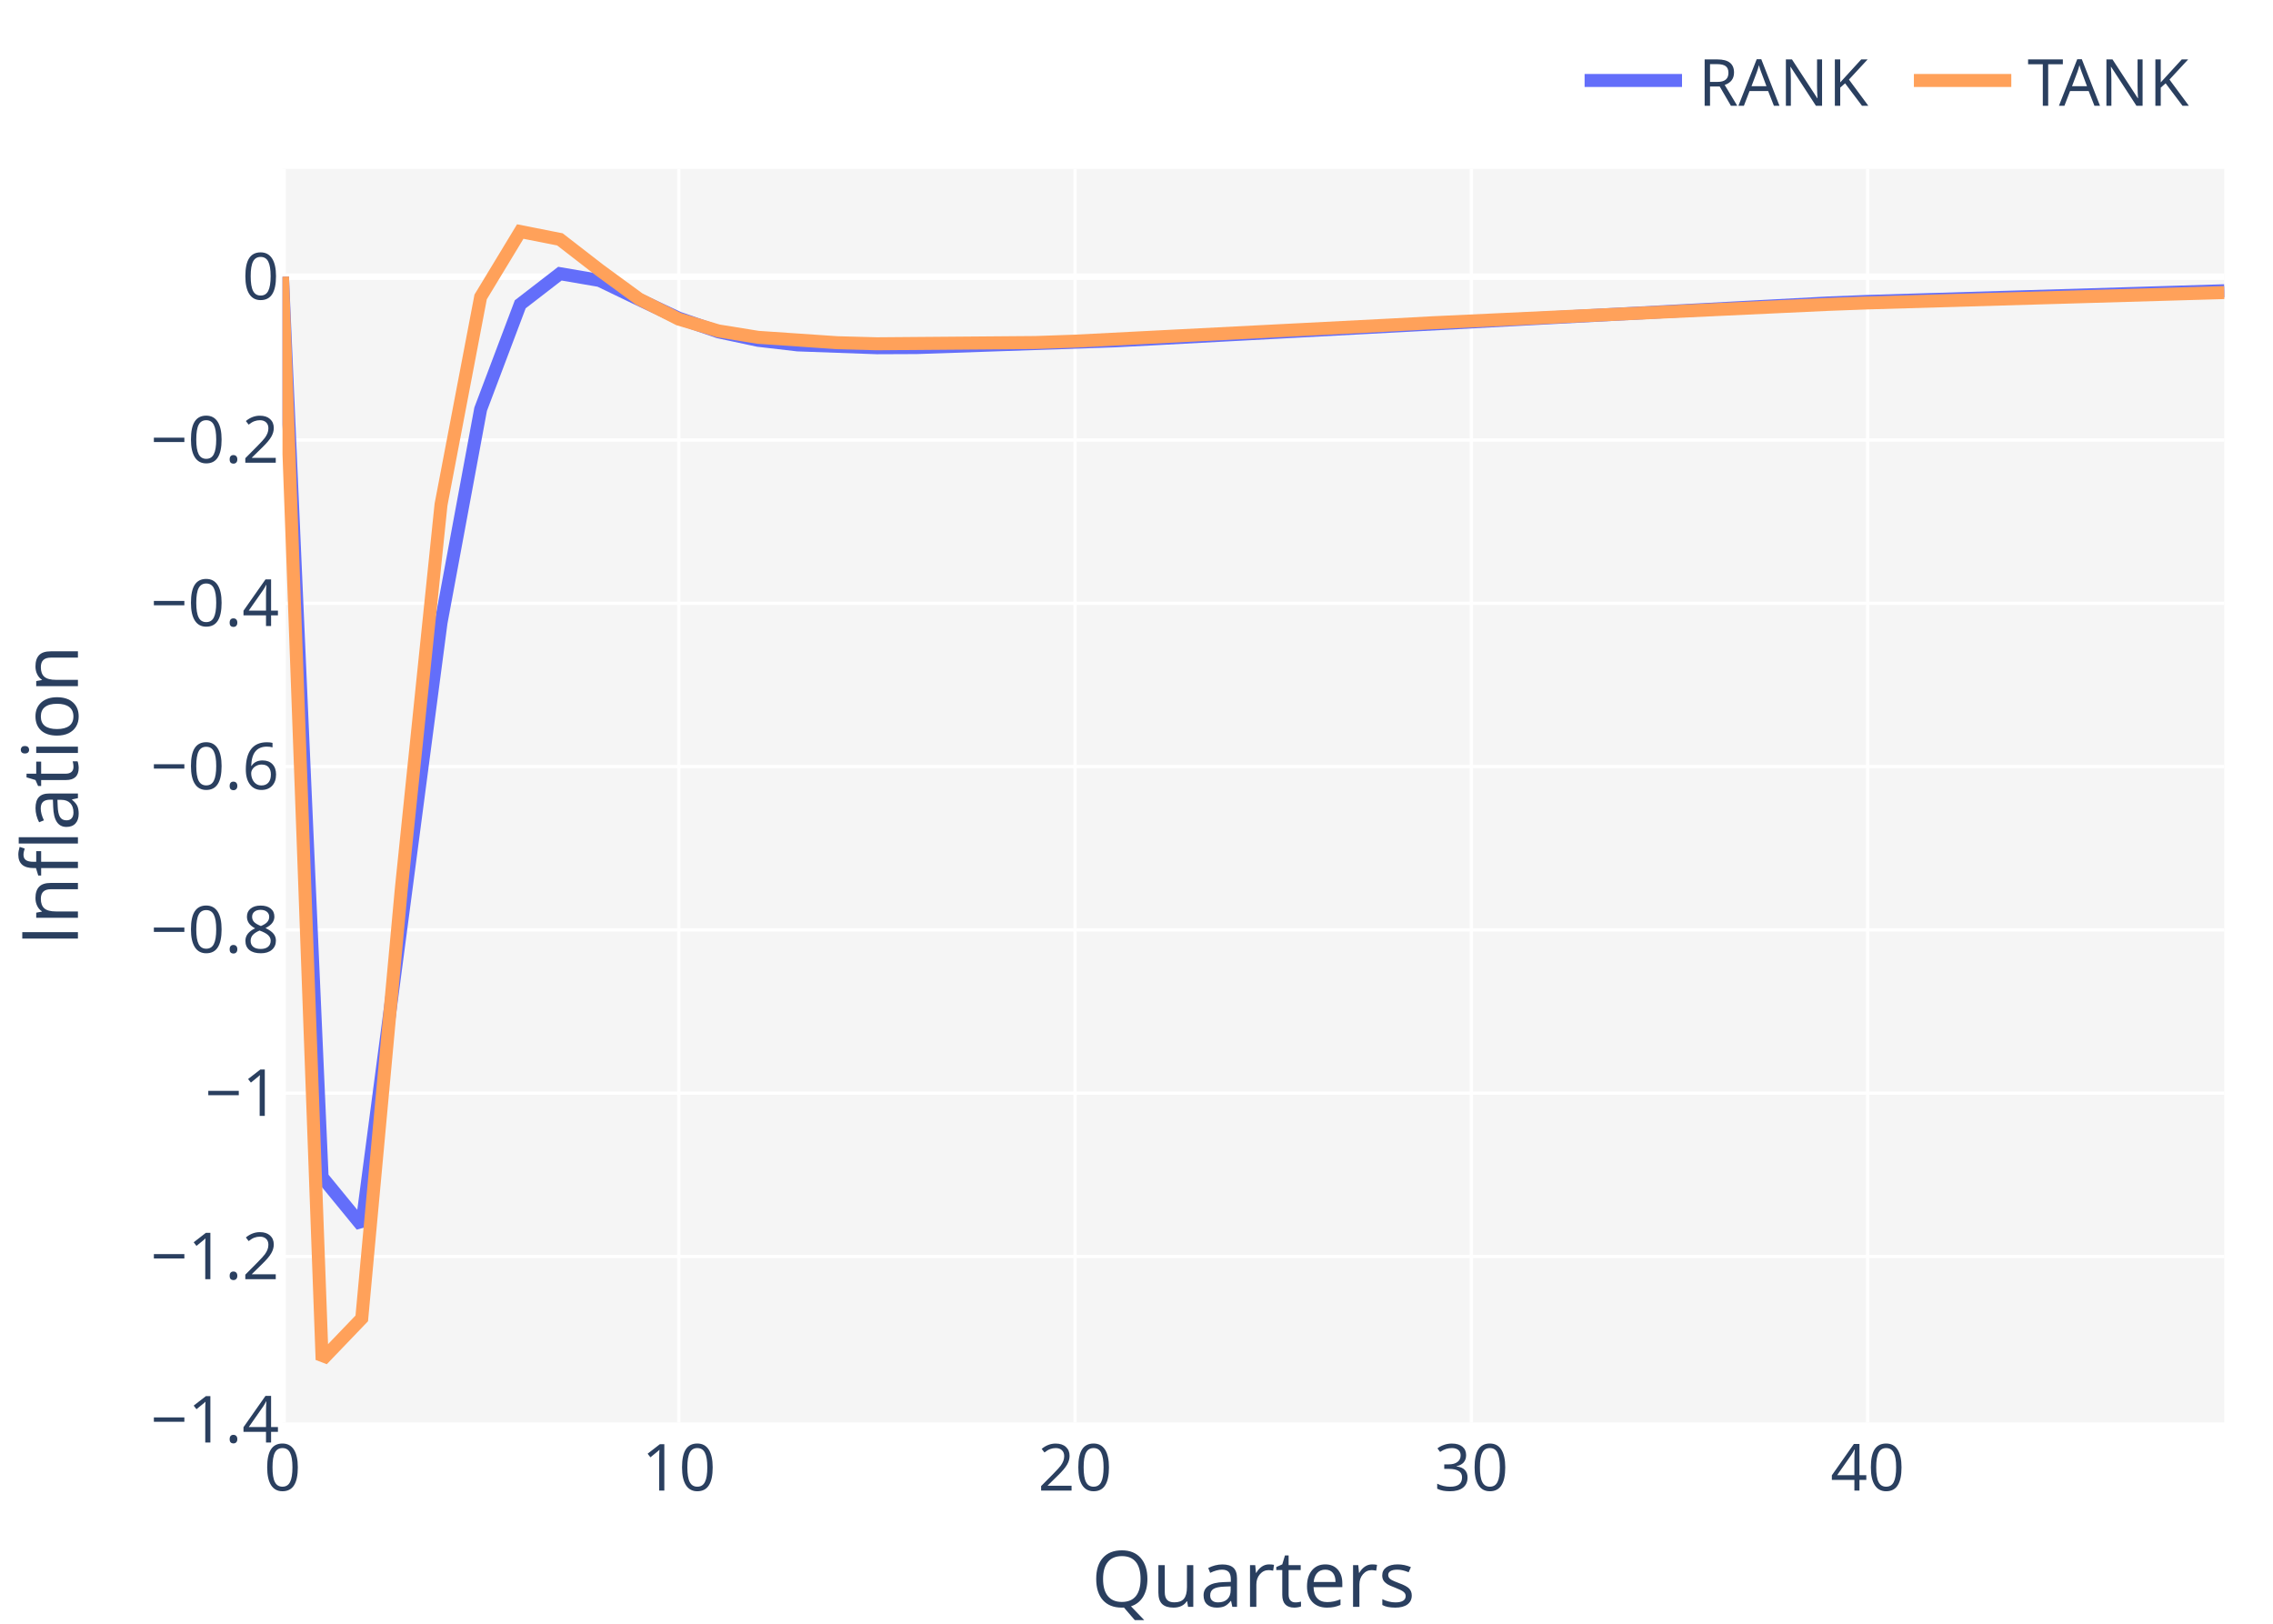
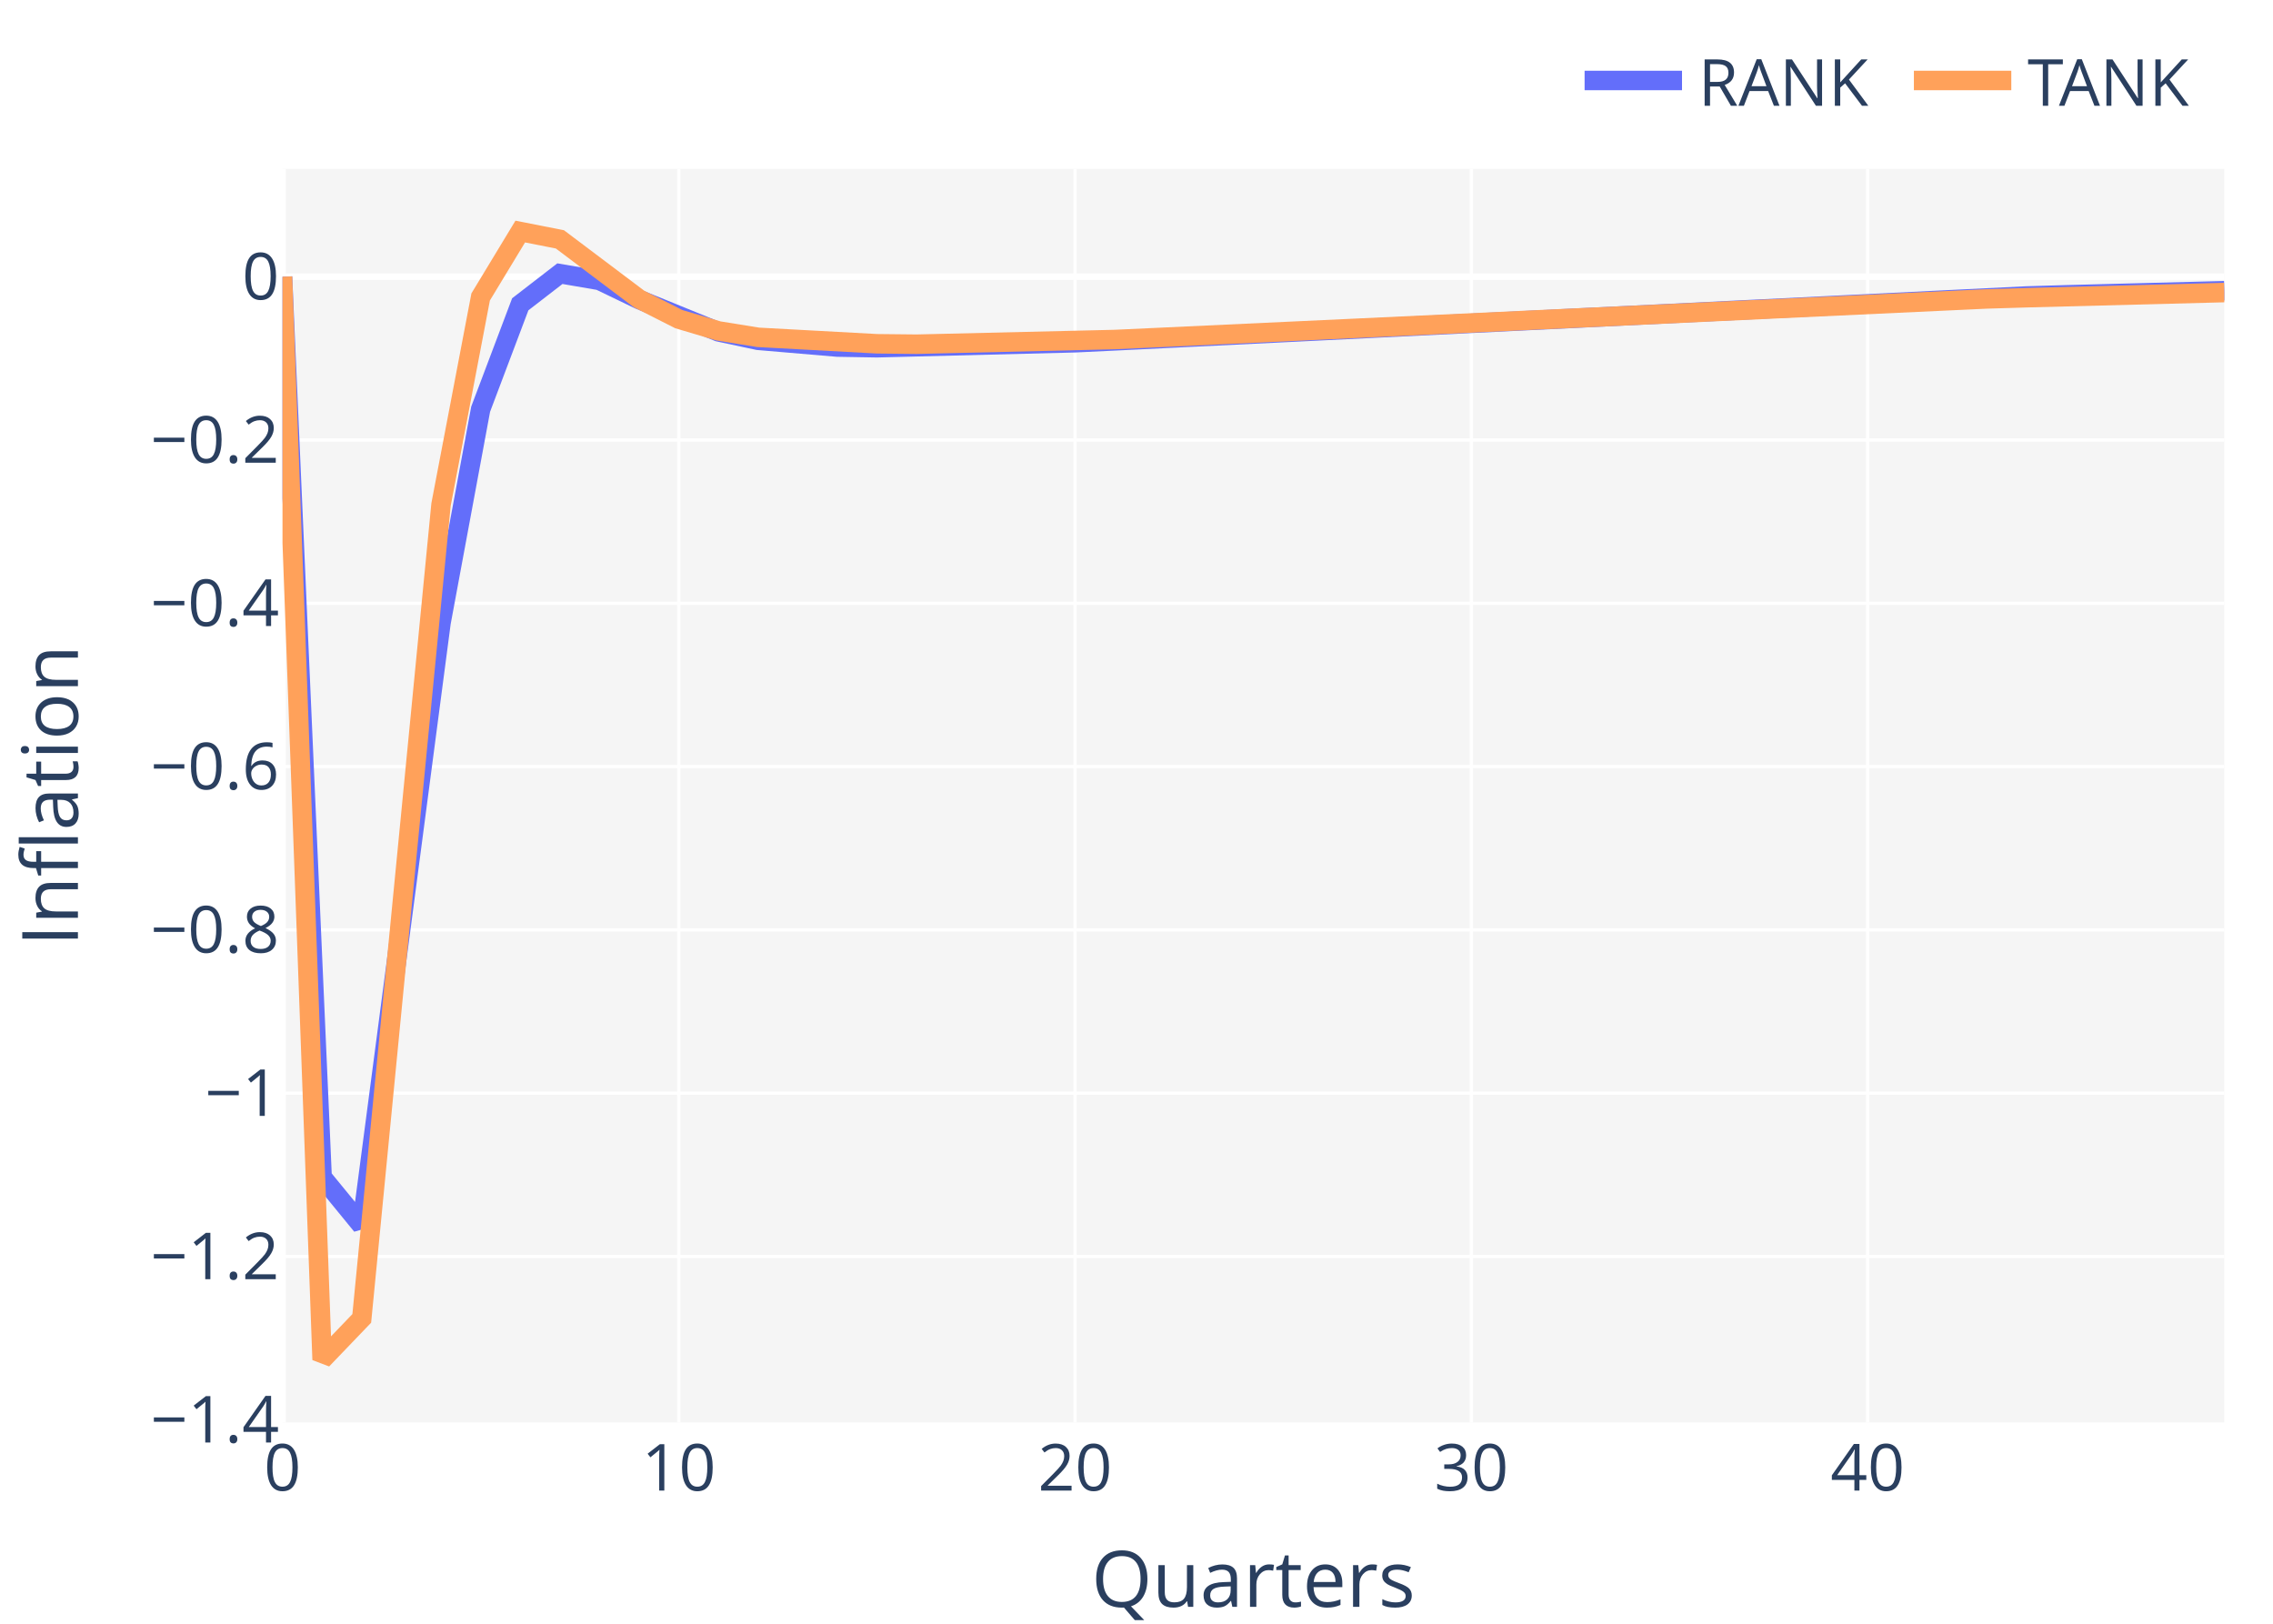
<svg xmlns="http://www.w3.org/2000/svg" class="main-svg" width="700" height="500" style="" viewBox="0 0 700 500">
  <rect x="0" y="0" width="700" height="500" style="fill: rgb(255, 255, 255); fill-opacity: 1;" />
-   <defs id="defs-d4008e">
+   <defs id="defs-cae0d1">
    <g class="clips">
-       <clipPath id="clipd4008exyplot" class="plotclip">
+       <clipPath id="clipcae0d1xyplot" class="plotclip">
        <rect width="598" height="386" />
      </clipPath>
-       <clipPath class="axesclip" id="clipd4008ex">
+       <clipPath class="axesclip" id="clipcae0d1x">
        <rect x="87" y="0" width="598" height="500" />
      </clipPath>
-       <clipPath class="axesclip" id="clipd4008ey">
+       <clipPath class="axesclip" id="clipcae0d1y">
        <rect x="0" y="52" width="700" height="386" />
      </clipPath>
-       <clipPath class="axesclip" id="clipd4008exy">
+       <clipPath class="axesclip" id="clipcae0d1xy">
        <rect x="87" y="52" width="598" height="386" />
      </clipPath>
    </g>
    <g class="gradients" />
    <g class="patterns" />
  </defs>
  <g class="bglayer">
    <rect class="bg" x="87" y="52" width="598" height="386" style="fill: rgb(245, 245, 245); fill-opacity: 1; stroke-width: 0;" />
  </g>
  <g class="layer-below">
    <g class="imagelayer" />
    <g class="shapelayer" />
  </g>
  <g class="cartesianlayer">
    <g class="subplot xy">
      <g class="layer-subplot">
        <g class="shapelayer" />
        <g class="imagelayer" />
      </g>
      <g class="minor-gridlayer">
        <g class="x" />
        <g class="y" />
      </g>
      <g class="gridlayer">
        <g class="x">
          <path class="xgrid crisp" transform="translate(209.04,0)" d="M0,52v386" style="stroke: rgb(255, 255, 255); stroke-opacity: 1; stroke-width: 1px;" />
          <path class="xgrid crisp" transform="translate(331.08,0)" d="M0,52v386" style="stroke: rgb(255, 255, 255); stroke-opacity: 1; stroke-width: 1px;" />
          <path class="xgrid crisp" transform="translate(453.12,0)" d="M0,52v386" style="stroke: rgb(255, 255, 255); stroke-opacity: 1; stroke-width: 1px;" />
          <path class="xgrid crisp" transform="translate(575.16,0)" d="M0,52v386" style="stroke: rgb(255, 255, 255); stroke-opacity: 1; stroke-width: 1px;" />
        </g>
        <g class="y">
          <path class="ygrid crisp" transform="translate(0,386.9)" d="M87,0h598" style="stroke: rgb(255, 255, 255); stroke-opacity: 1; stroke-width: 1px;" />
          <path class="ygrid crisp" transform="translate(0,336.62)" d="M87,0h598" style="stroke: rgb(255, 255, 255); stroke-opacity: 1; stroke-width: 1px;" />
          <path class="ygrid crisp" transform="translate(0,286.34)" d="M87,0h598" style="stroke: rgb(255, 255, 255); stroke-opacity: 1; stroke-width: 1px;" />
          <path class="ygrid crisp" transform="translate(0,236.05)" d="M87,0h598" style="stroke: rgb(255, 255, 255); stroke-opacity: 1; stroke-width: 1px;" />
          <path class="ygrid crisp" transform="translate(0,185.77)" d="M87,0h598" style="stroke: rgb(255, 255, 255); stroke-opacity: 1; stroke-width: 1px;" />
          <path class="ygrid crisp" transform="translate(0,135.49)" d="M87,0h598" style="stroke: rgb(255, 255, 255); stroke-opacity: 1; stroke-width: 1px;" />
        </g>
      </g>
      <g class="zerolinelayer">
        <path class="xzl zl crisp" transform="translate(87,0)" d="M0,52v386" style="stroke: rgb(255, 255, 255); stroke-opacity: 1; stroke-width: 2px;" />
        <path class="yzl zl crisp" transform="translate(0,85.21)" d="M87,0h598" style="stroke: rgb(255, 255, 255); stroke-opacity: 1; stroke-width: 2px;" />
      </g>
      <path class="xlines-below" />
      <path class="ylines-below" />
      <g class="overlines-below" />
      <g class="xaxislayer-below" />
      <g class="yaxislayer-below" />
      <g class="overaxes-below" />
-       <g class="plot" transform="translate(87,52)" clip-path="url(#clipd4008exyplot)">
+       <g class="plot" transform="translate(87,52)" clip-path="url(#clipcae0d1xyplot)">
        <g class="scatterlayer mlayer">
-           <g class="trace scatter traceff7d6e" style="stroke-miterlimit: 2; opacity: 1;">
+           <g class="trace scatter tracec625e1" style="stroke-miterlimit: 2; opacity: 1;">
            <g class="fills" />
            <g class="errorbars" />
            <g class="lines">
-               <path class="js-line" d="M0,33.21L12.2,310.47L24.41,325.38L48.82,139.75L61.02,74L73.22,41.7L85.43,32.27L97.63,34.36L109.84,40.24L122.04,45.97L134.24,50.18L146.45,52.79L158.65,54.21L183.06,55.08L195.27,55.03L256.29,52.96L268.49,52.33L475.96,41.29L488.16,40.82L598,37.53" style="vector-effect: non-scaling-stroke; fill: none; stroke: rgb(99, 110, 250); stroke-opacity: 1; stroke-width: 4px; opacity: 1;" />
+               <path class="js-line" d="M0,33.21L12.2,310.47L24.41,325.38L48.82,139.75L61.02,74L73.22,41.7L85.43,32.27L97.63,34.36L109.84,40.24L134.24,50.18L146.45,52.79L170.86,54.87L183.06,55.08L244.08,53.54L256.29,52.96L536.98,39.15L549.18,38.79L598,37.53" style="vector-effect: non-scaling-stroke; fill: none; stroke: rgb(99, 110, 250); stroke-opacity: 1; stroke-width: 6px; opacity: 1;" />
            </g>
            <g class="points" />
            <g class="text" />
          </g>
-           <g class="trace scatter trace24b3ec" style="stroke-miterlimit: 2; opacity: 1;">
+           <g class="trace scatter tracee949b6" style="stroke-miterlimit: 2; opacity: 1;">
            <g class="fills" />
            <g class="errorbars" />
            <g class="lines">
-               <path class="js-line" d="M0,33.21L12.2,366.7L24.41,353.97L36.61,221.52L48.82,103.38L61.02,39.44L73.22,19.3L85.43,21.71L97.63,31.16L109.84,40.09L122.04,46.27L134.24,49.9L146.45,51.87L170.86,53.53L183.06,53.86L231.88,53.47L244.08,53.05L341.71,48.06L353.92,47.4L475.96,41.73L488.16,41.28L598,38.09" style="vector-effect: non-scaling-stroke; fill: none; stroke: rgb(255, 161, 90); stroke-opacity: 1; stroke-width: 4px; opacity: 1;" />
+               <path class="js-line" d="M0,33.21L12.2,366.7L24.41,353.97L48.82,103.38L61.02,39.44L73.22,19.3L85.43,21.71L109.84,40.09L122.04,46.27L134.24,49.9L146.45,51.87L183.06,53.86L195.27,53.99L256.29,52.55L268.49,51.99L524.78,40.05L536.98,39.68L598,38.09" style="vector-effect: non-scaling-stroke; fill: none; stroke: rgb(255, 161, 90); stroke-opacity: 1; stroke-width: 6px; opacity: 1;" />
            </g>
            <g class="points" />
            <g class="text" />
          </g>
        </g>
      </g>
      <g class="overplot" />
      <path class="xlines-above crisp" d="M0,0" style="fill: none;" />
      <path class="ylines-above crisp" d="M0,0" style="fill: none;" />
      <g class="overlines-above" />
      <g class="xaxislayer-above">
        <g class="xtick">
          <text text-anchor="middle" x="0" y="459" transform="translate(87,0)" style="font-family: 'Open Sans', verdana, arial, sans-serif; font-size: 20px; fill: rgb(42, 63, 95); fill-opacity: 1; white-space: pre; opacity: 1;">0</text>
        </g>
        <g class="xtick">
          <text text-anchor="middle" x="0" y="459" style="font-family: 'Open Sans', verdana, arial, sans-serif; font-size: 20px; fill: rgb(42, 63, 95); fill-opacity: 1; white-space: pre; opacity: 1;" transform="translate(209.04,0)">10</text>
        </g>
        <g class="xtick">
          <text text-anchor="middle" x="0" y="459" style="font-family: 'Open Sans', verdana, arial, sans-serif; font-size: 20px; fill: rgb(42, 63, 95); fill-opacity: 1; white-space: pre; opacity: 1;" transform="translate(331.08,0)">20</text>
        </g>
        <g class="xtick">
          <text text-anchor="middle" x="0" y="459" style="font-family: 'Open Sans', verdana, arial, sans-serif; font-size: 20px; fill: rgb(42, 63, 95); fill-opacity: 1; white-space: pre; opacity: 1;" transform="translate(453.12,0)">30</text>
        </g>
        <g class="xtick">
          <text text-anchor="middle" x="0" y="459" style="font-family: 'Open Sans', verdana, arial, sans-serif; font-size: 20px; fill: rgb(42, 63, 95); fill-opacity: 1; white-space: pre; opacity: 1;" transform="translate(575.16,0)">40</text>
        </g>
      </g>
      <g class="yaxislayer-above">
        <g class="ytick">
          <text text-anchor="end" x="86" y="7" transform="translate(0,437.19)" style="font-family: 'Open Sans', verdana, arial, sans-serif; font-size: 20px; fill: rgb(42, 63, 95); fill-opacity: 1; white-space: pre; opacity: 1;">−1.4</text>
        </g>
        <g class="ytick">
          <text text-anchor="end" x="86" y="7" style="font-family: 'Open Sans', verdana, arial, sans-serif; font-size: 20px; fill: rgb(42, 63, 95); fill-opacity: 1; white-space: pre; opacity: 1;" transform="translate(0,386.9)">−1.2</text>
        </g>
        <g class="ytick">
          <text text-anchor="end" x="86" y="7" style="font-family: 'Open Sans', verdana, arial, sans-serif; font-size: 20px; fill: rgb(42, 63, 95); fill-opacity: 1; white-space: pre; opacity: 1;" transform="translate(0,336.62)">−1</text>
        </g>
        <g class="ytick">
          <text text-anchor="end" x="86" y="7" style="font-family: 'Open Sans', verdana, arial, sans-serif; font-size: 20px; fill: rgb(42, 63, 95); fill-opacity: 1; white-space: pre; opacity: 1;" transform="translate(0,286.34)">−0.8</text>
        </g>
        <g class="ytick">
          <text text-anchor="end" x="86" y="7" style="font-family: 'Open Sans', verdana, arial, sans-serif; font-size: 20px; fill: rgb(42, 63, 95); fill-opacity: 1; white-space: pre; opacity: 1;" transform="translate(0,236.05)">−0.6</text>
        </g>
        <g class="ytick">
          <text text-anchor="end" x="86" y="7" style="font-family: 'Open Sans', verdana, arial, sans-serif; font-size: 20px; fill: rgb(42, 63, 95); fill-opacity: 1; white-space: pre; opacity: 1;" transform="translate(0,185.77)">−0.4</text>
        </g>
        <g class="ytick">
          <text text-anchor="end" x="86" y="7" style="font-family: 'Open Sans', verdana, arial, sans-serif; font-size: 20px; fill: rgb(42, 63, 95); fill-opacity: 1; white-space: pre; opacity: 1;" transform="translate(0,135.49)">−0.2</text>
        </g>
        <g class="ytick">
          <text text-anchor="end" x="86" y="7" style="font-family: 'Open Sans', verdana, arial, sans-serif; font-size: 20px; fill: rgb(42, 63, 95); fill-opacity: 1; white-space: pre; opacity: 1;" transform="translate(0,85.21)">0</text>
        </g>
      </g>
      <g class="overaxes-above" />
    </g>
  </g>
  <g class="polarlayer" />
  <g class="smithlayer" />
  <g class="ternarylayer" />
  <g class="geolayer" />
  <g class="funnelarealayer" />
  <g class="pielayer" />
  <g class="iciclelayer" />
  <g class="treemaplayer" />
  <g class="sunburstlayer" />
  <g class="glimages" />
-   <defs id="topdefs-d4008e">
+   <defs id="topdefs-cae0d1">
    <g class="clips" />
-     <clipPath id="legendd4008e">
+     <clipPath id="legendcae0d1">
      <rect width="202" height="39" x="0" y="0" />
    </clipPath>
  </defs>
  <g class="layer-above">
    <g class="imagelayer" />
    <g class="shapelayer" />
  </g>
  <g class="infolayer">
    <g class="legend" pointer-events="all" transform="translate(483,5.28)">
      <rect class="bg" shape-rendering="crispEdges" width="202" height="39" x="0" y="0" style="stroke: rgb(68, 68, 68); stroke-opacity: 1; fill: rgb(255, 255, 255); fill-opacity: 1; stroke-width: 0px;" />
-       <g class="scrollbox" transform="" clip-path="url(#legendd4008e)">
+       <g class="scrollbox" transform="" clip-path="url(#legendcae0d1)">
        <g class="groups" transform="">
          <g class="traces" transform="translate(0,19.5)" style="opacity: 1;">
            <text class="legendtext" text-anchor="start" x="40" y="7.8" style="font-family: 'Open Sans', verdana, arial, sans-serif; font-size: 20px; fill: rgb(42, 63, 95); fill-opacity: 1; white-space: pre;">RANK</text>
            <g class="layers" style="opacity: 1;">
              <g class="legendfill" />
              <g class="legendlines">
-                 <path class="js-line" d="M5,0h30" style="fill: none; stroke: rgb(99, 110, 250); stroke-opacity: 1; stroke-width: 4px;" />
+                 <path class="js-line" d="M5,0h30" style="fill: none; stroke: rgb(99, 110, 250); stroke-opacity: 1; stroke-width: 6px;" />
              </g>
              <g class="legendsymbols">
                <g class="legendpoints" />
              </g>
            </g>
            <rect class="legendtoggle" x="0" y="-14.5" width="98.906" height="29" style="fill: rgb(0, 0, 0); fill-opacity: 0;" />
          </g>
        </g>
        <g class="groups" transform="translate(101.4062,0)">
          <g class="traces" transform="translate(0,19.5)" style="opacity: 1;">
            <text class="legendtext" text-anchor="start" x="40" y="7.8" style="font-family: 'Open Sans', verdana, arial, sans-serif; font-size: 20px; fill: rgb(42, 63, 95); fill-opacity: 1; white-space: pre;">TANK</text>
            <g class="layers" style="opacity: 1;">
              <g class="legendfill" />
              <g class="legendlines">
-                 <path class="js-line" d="M5,0h30" style="fill: none; stroke: rgb(255, 161, 90); stroke-opacity: 1; stroke-width: 4px;" />
+                 <path class="js-line" d="M5,0h30" style="fill: none; stroke: rgb(255, 161, 90); stroke-opacity: 1; stroke-width: 6px;" />
              </g>
              <g class="legendsymbols">
                <g class="legendpoints" />
              </g>
            </g>
            <rect class="legendtoggle" x="0" y="-14.5" width="97.328" height="29" style="fill: rgb(0, 0, 0); fill-opacity: 0;" />
          </g>
        </g>
      </g>
      <rect class="scrollbar" rx="20" ry="3" width="0" height="0" x="0" y="0" style="fill: rgb(128, 139, 164); fill-opacity: 1;" />
    </g>
    <g class="g-gtitle" />
    <g class="g-xtitle">
      <text class="xtitle" x="386" y="494.8" text-anchor="middle" style="font-family: 'Open Sans', verdana, arial, sans-serif; font-size: 24px; fill: rgb(42, 63, 95); opacity: 1; font-weight: normal; white-space: pre;">Quarters</text>
    </g>
    <g class="g-ytitle" transform="translate(18.87793,0)">
      <text class="ytitle" transform="rotate(-90,5.121875,245)" x="5.122" y="245" text-anchor="middle" style="font-family: 'Open Sans', verdana, arial, sans-serif; font-size: 24px; fill: rgb(42, 63, 95); opacity: 1; font-weight: normal; white-space: pre;">Inflation</text>
    </g>
  </g>
</svg>
